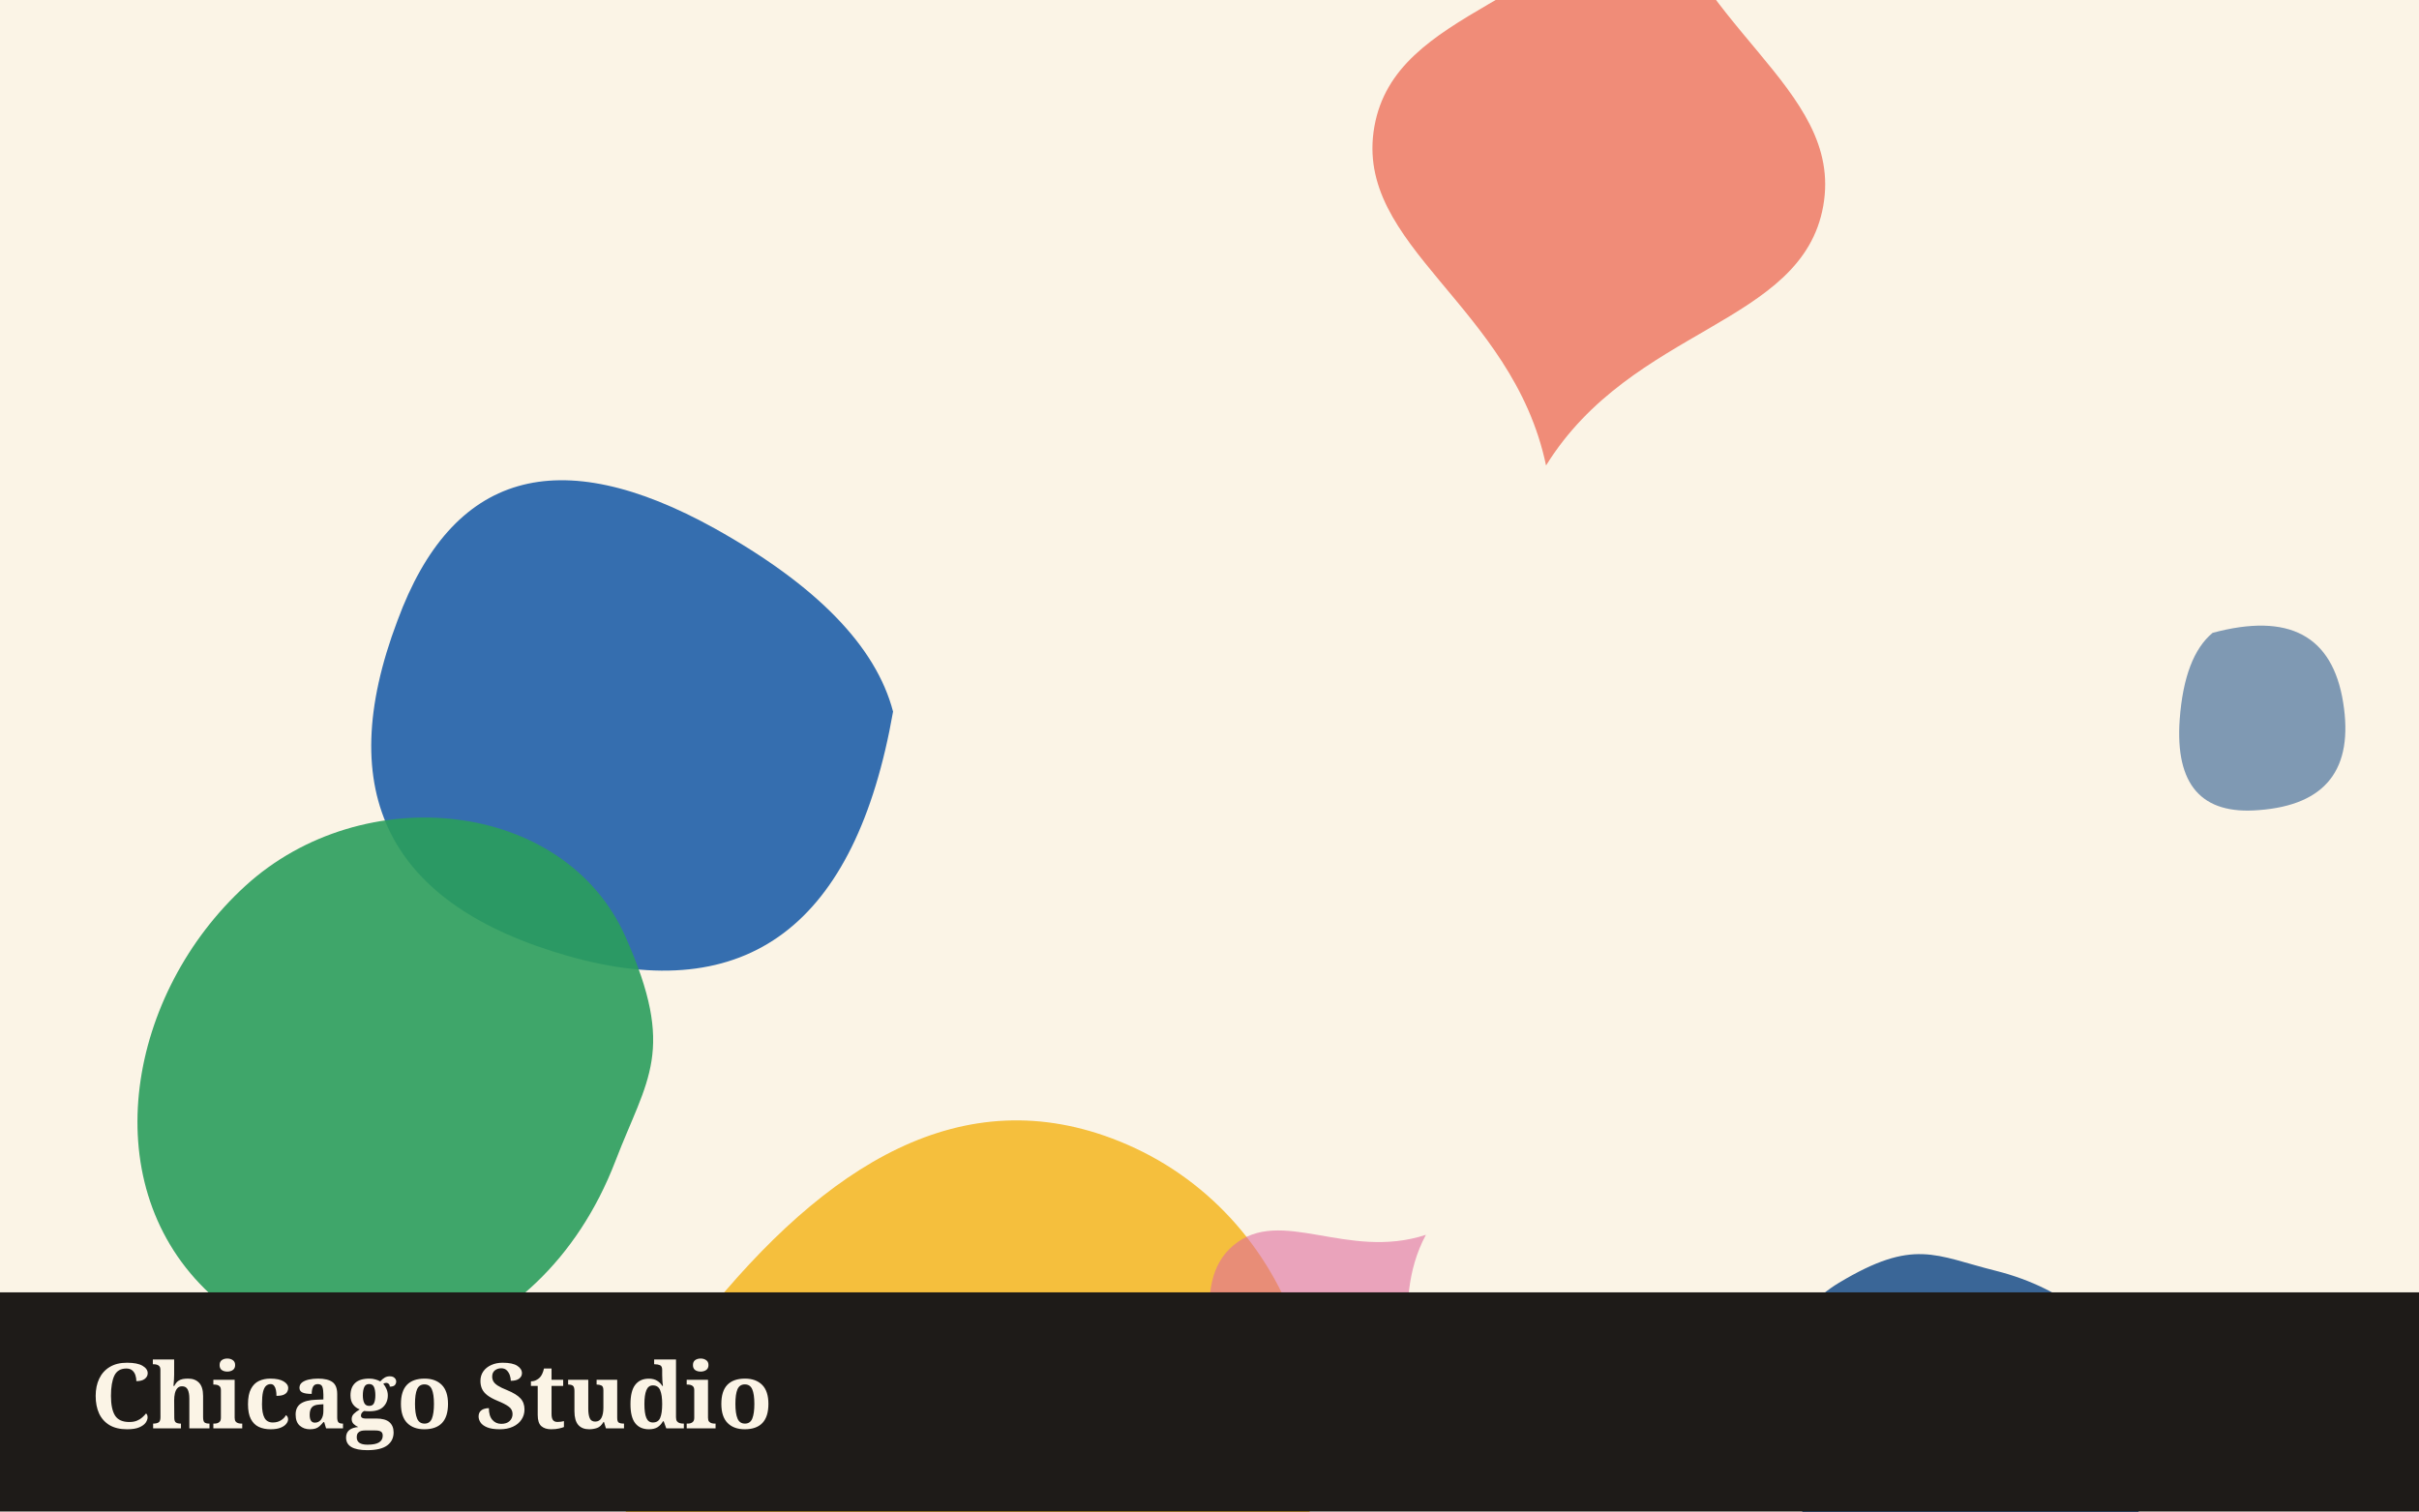
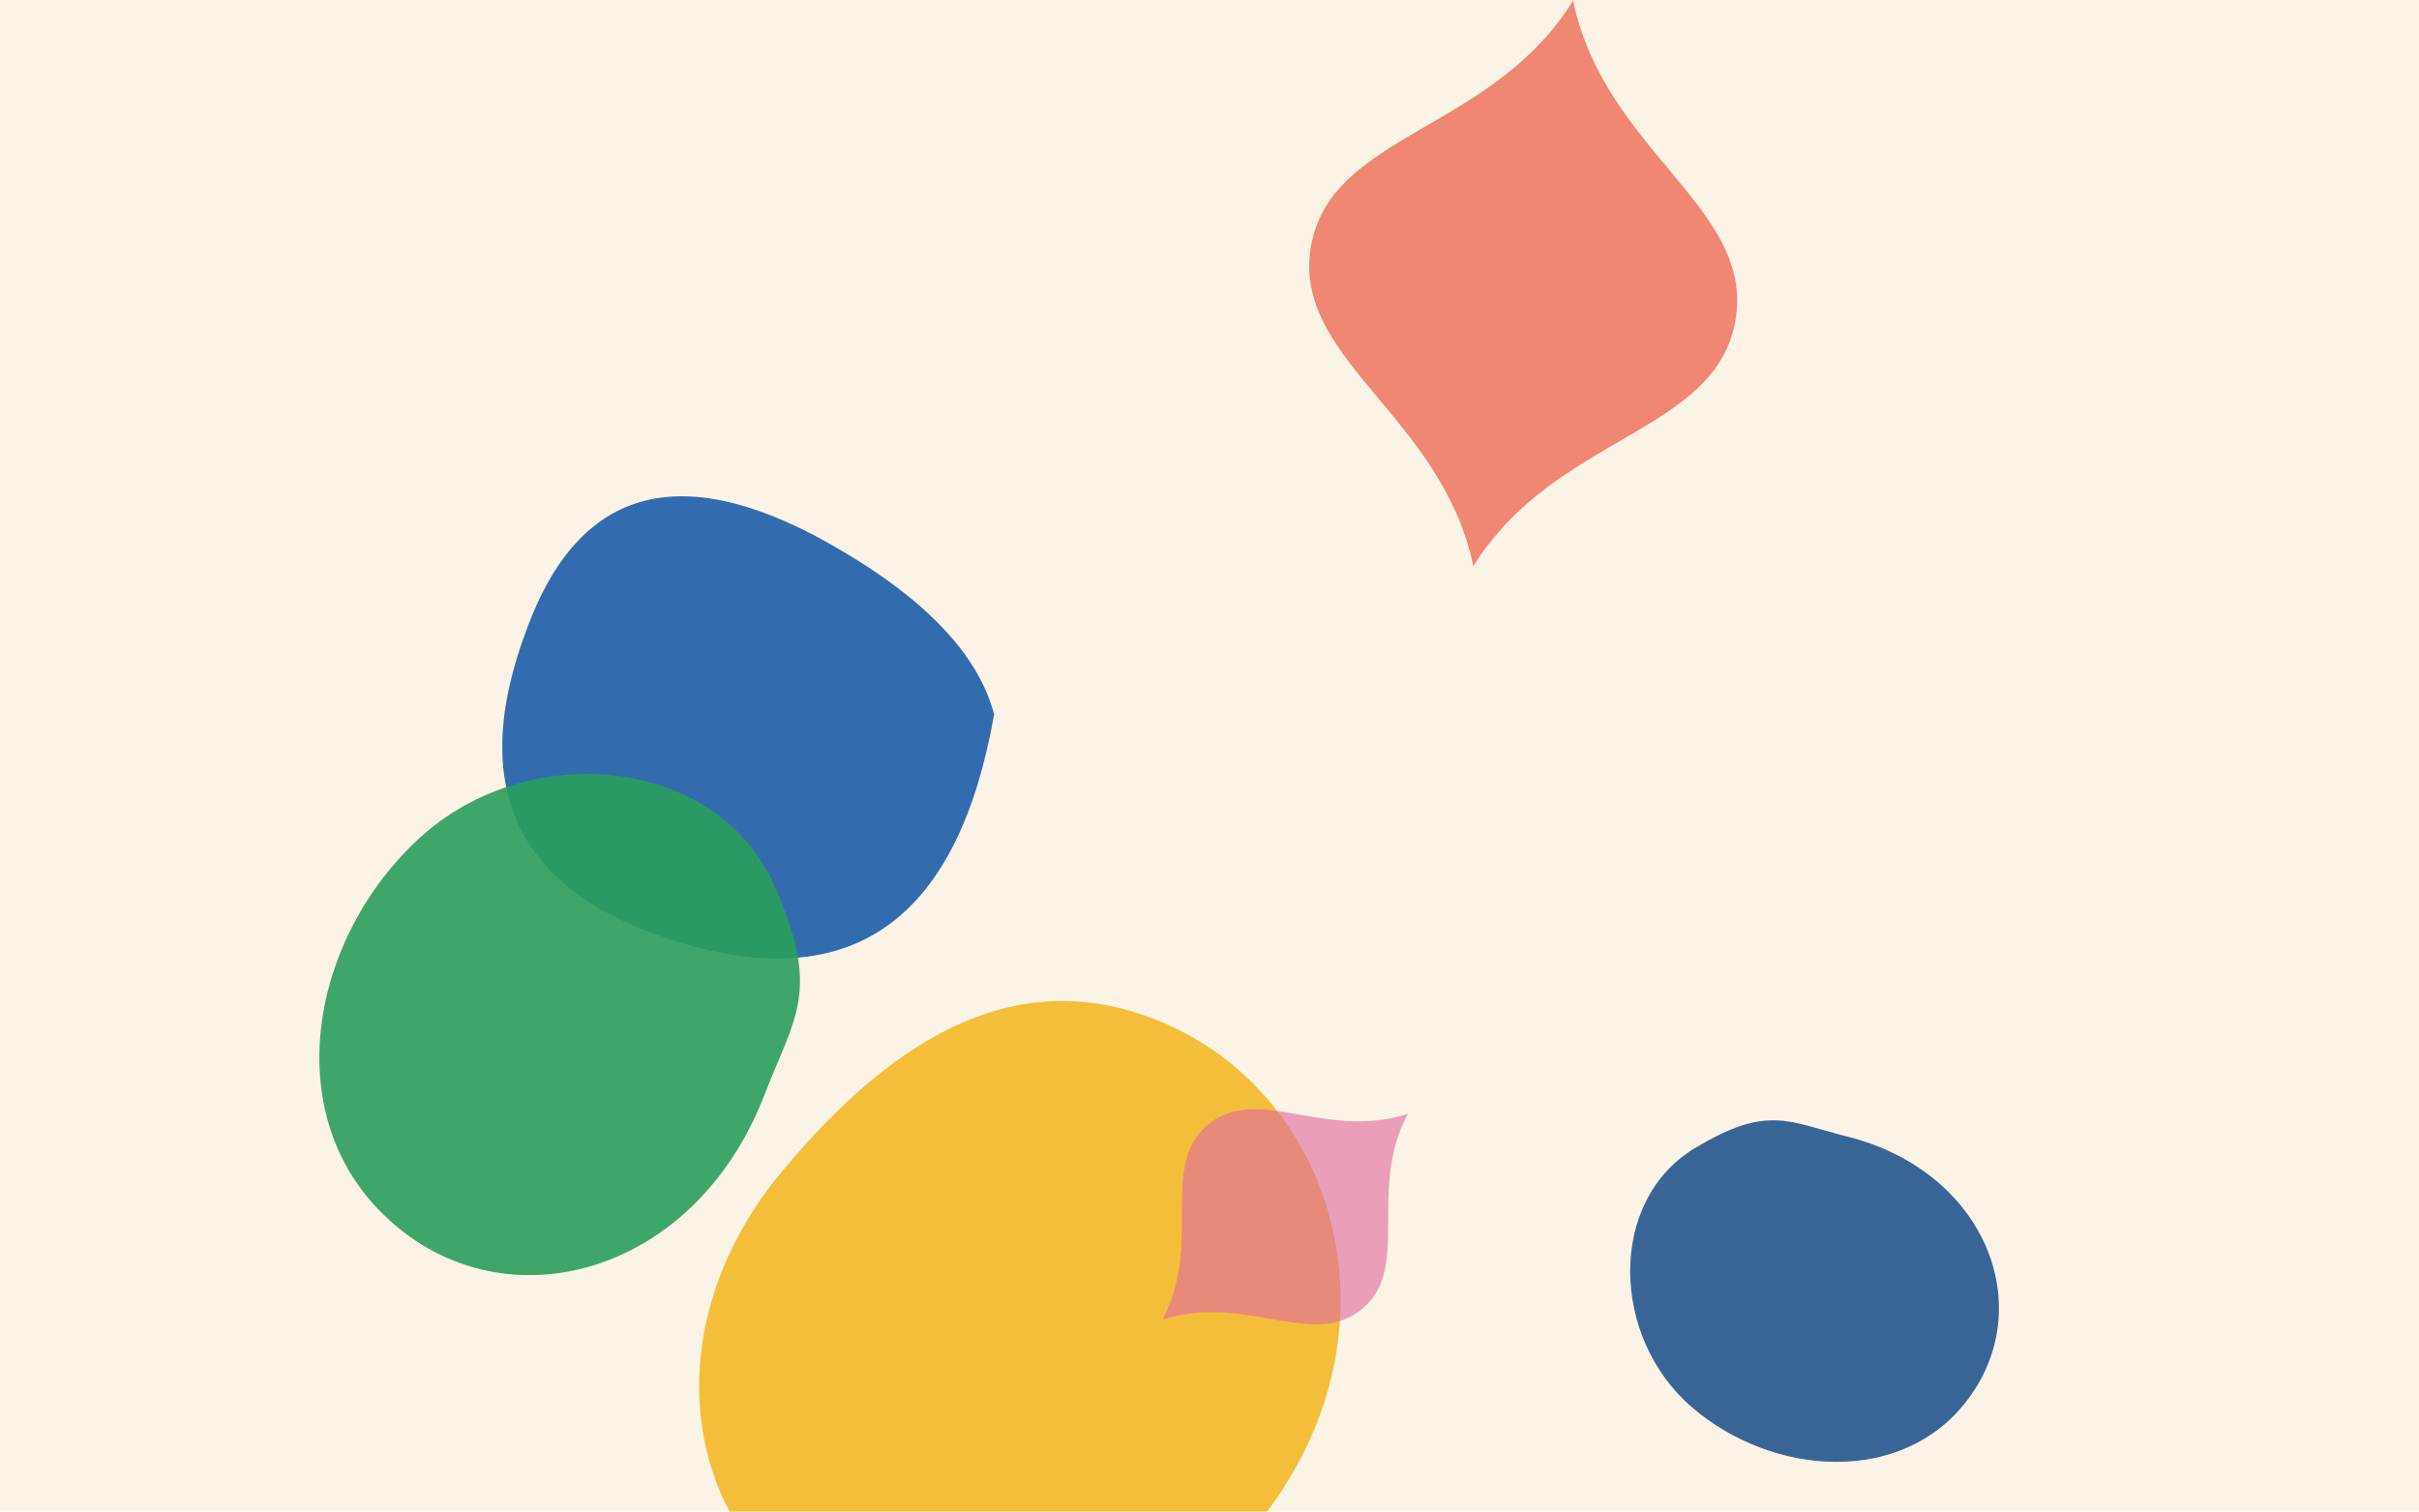
- <svg xmlns="http://www.w3.org/2000/svg" viewBox="0 0 640 400" role="img" aria-label="Chicago Studio (placeholder image)">
+ <svg xmlns="http://www.w3.org/2000/svg" viewBox="0 0 640 400" preserveAspectRatio="xMidYMid slice">
  <rect width="640" height="400" fill="#fbf4e6" />
-   <g transform="translate(516 384) rotate(104) scale(1.64) translate(-50 -50)" fill="#0e4585" opacity="0.81">
+   <g transform="translate(477 347) rotate(104) scale(1.59) translate(-50 -50)" fill="#0e4585" opacity="0.82">
    <path d="M20 50 C20 26 40 12 58 20 C74 27 78 48 70 64 C62 80 40 86 28 74 C18 64 20 60 20 50 Z" />
  </g>
-   <g transform="translate(423 44) rotate(10) scale(2.01) translate(-50 -50)" fill="#e94f37" opacity="0.63">
+   <g transform="translate(403 75) rotate(10) scale(1.90) translate(-50 -50)" fill="#e94f37" opacity="0.66">
    <path d="M50 10 C58 30 80 34 80 50 C80 66 58 70 50 90 C42 70 20 66 20 50 C20 34 42 30 50 10 Z" />
  </g>
-   <g transform="translate(162 201) rotate(114) scale(2.09) translate(-50 -50)" fill="#1357a6" opacity="0.85">
+   <g transform="translate(193 201) rotate(114) scale(1.97) translate(-50 -50)" fill="#1357a6" opacity="0.86">
    <path d="M30 20 Q70 10 75 45 Q80 80 45 82 Q15 84 18 50 Q20 28 30 20 Z" />
  </g>
-   <g transform="translate(257 399) rotate(22) scale(2.49) translate(-50 -50)" fill="#f4b41a" opacity="0.83">
+   <g transform="translate(270 360) rotate(22) scale(2.31) translate(-50 -50)" fill="#f4b41a" opacity="0.84">
    <path d="M50 8 C70 8 86 26 84 48 C82 70 64 88 44 86 C22 84 10 64 16 42 C22 22 32 8 50 8 Z" />
  </g>
-   <g transform="translate(97 282) rotate(201) scale(2.35) translate(-50 -50)" fill="#2a9d5c" opacity="0.9">
+   <g transform="translate(141 266) rotate(201) scale(2.19) translate(-50 -50)" fill="#2a9d5c" opacity="0.9">
    <path d="M20 50 C20 26 40 12 58 20 C74 27 78 48 70 64 C62 80 40 86 28 74 C18 64 20 60 20 50 Z" />
  </g>
-   <g transform="translate(346 353) rotate(230) scale(1.02) translate(-50 -50)" fill="#e06c9f" opacity="0.6">
+   <g transform="translate(340 322) rotate(230) scale(1.06) translate(-50 -50)" fill="#e06c9f" opacity="0.63">
    <path d="M50 10 C58 30 80 34 80 50 C80 66 58 70 50 90 C42 70 20 66 20 50 C20 34 42 30 50 10 Z" />
  </g>
-   <g transform="translate(601 190) rotate(359) scale(0.76) translate(-50 -50)" fill="#0e4585" opacity="0.52">
-     <path d="M30 20 Q70 10 75 45 Q80 80 45 82 Q15 84 18 50 Q20 28 30 20 Z" />
-   </g>
-   <rect x="0" y="342" width="640" height="58" fill="#1e1b18" />
-   <text x="24" y="378" fill="#fbf4e6" font-family="Georgia, serif" font-size="24" font-weight="600">Chicago Studio</text>
</svg>
